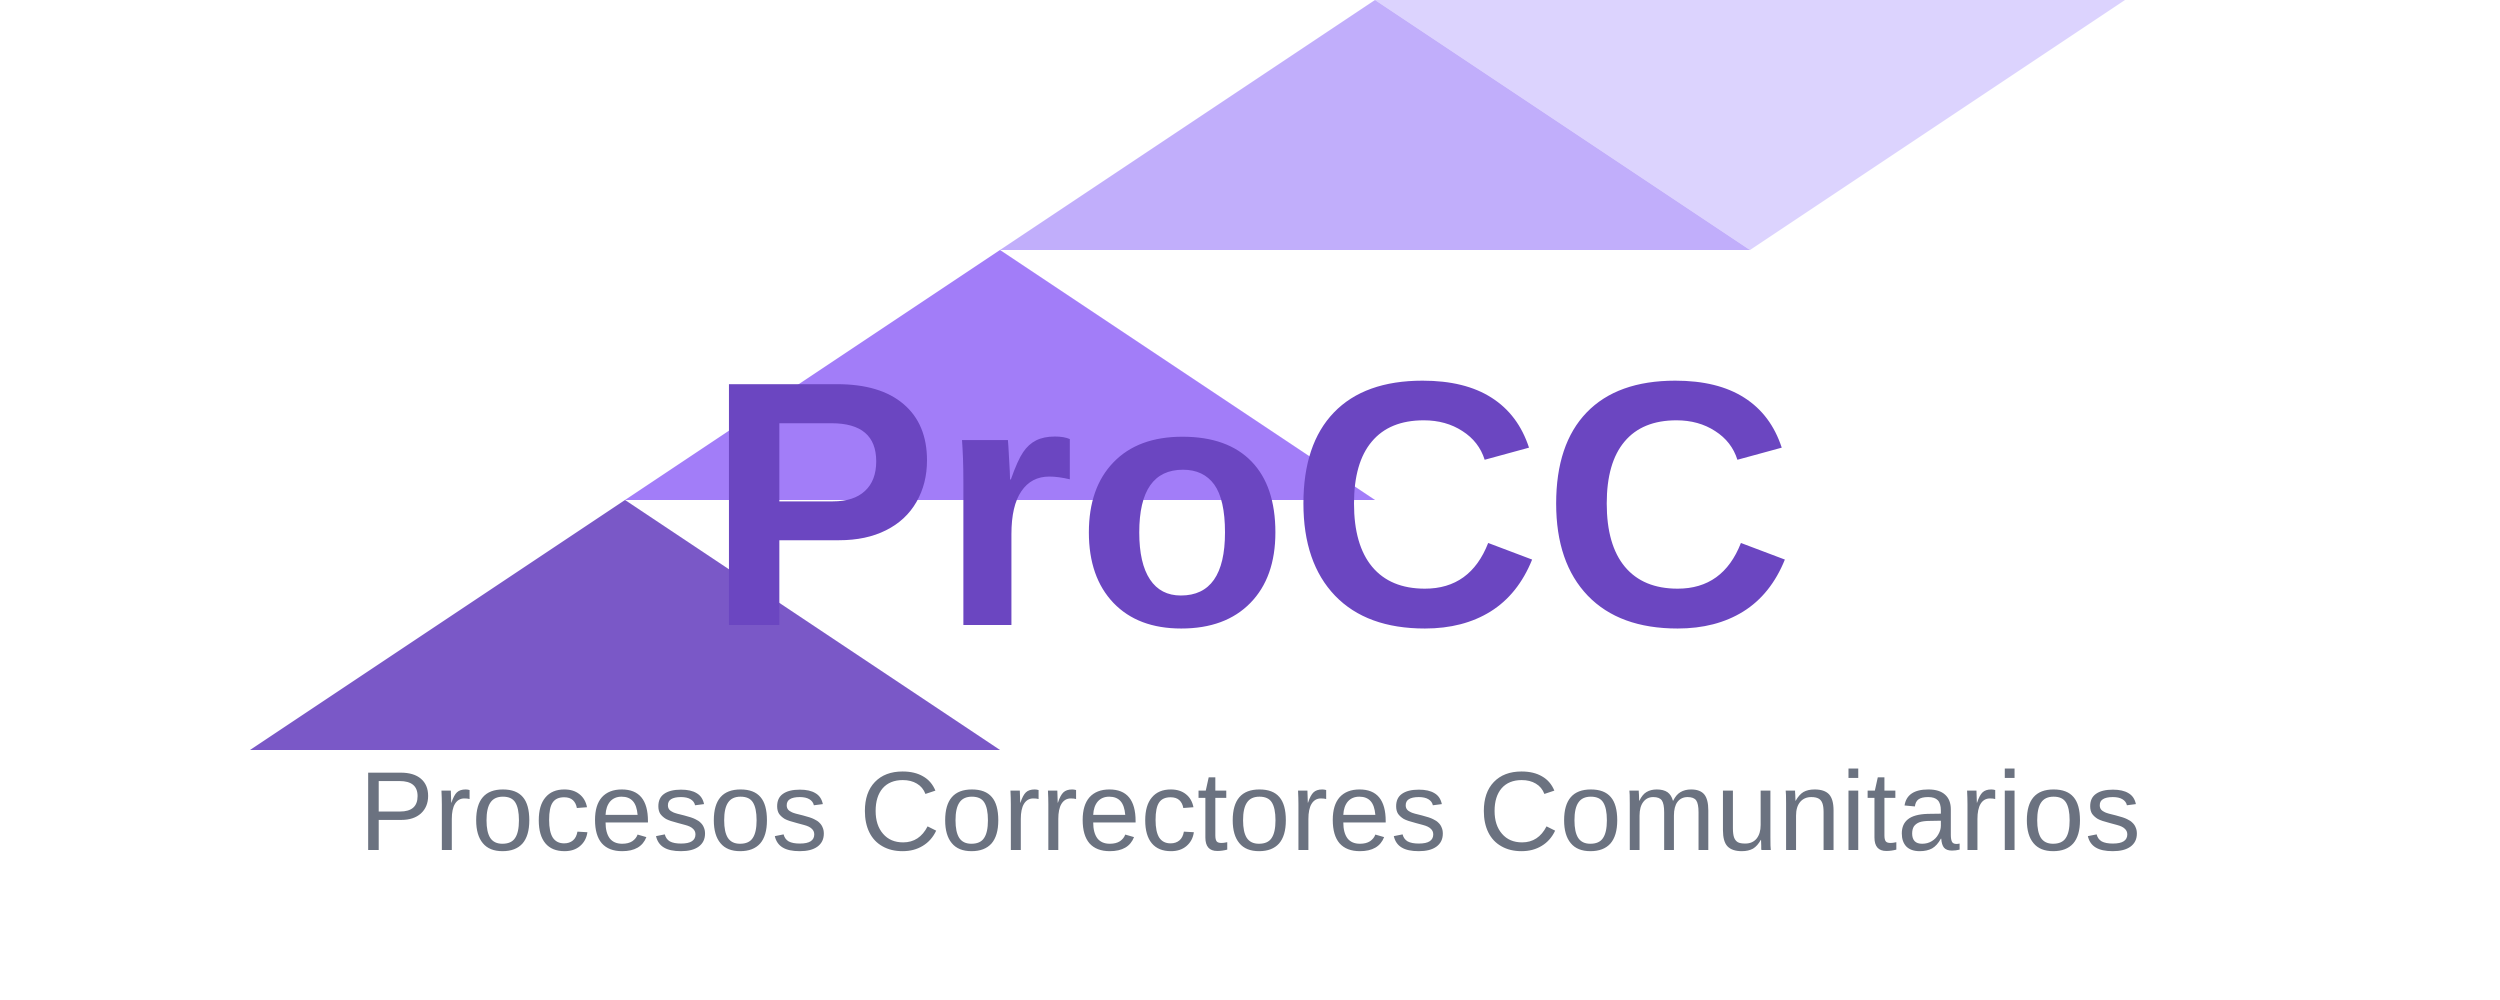
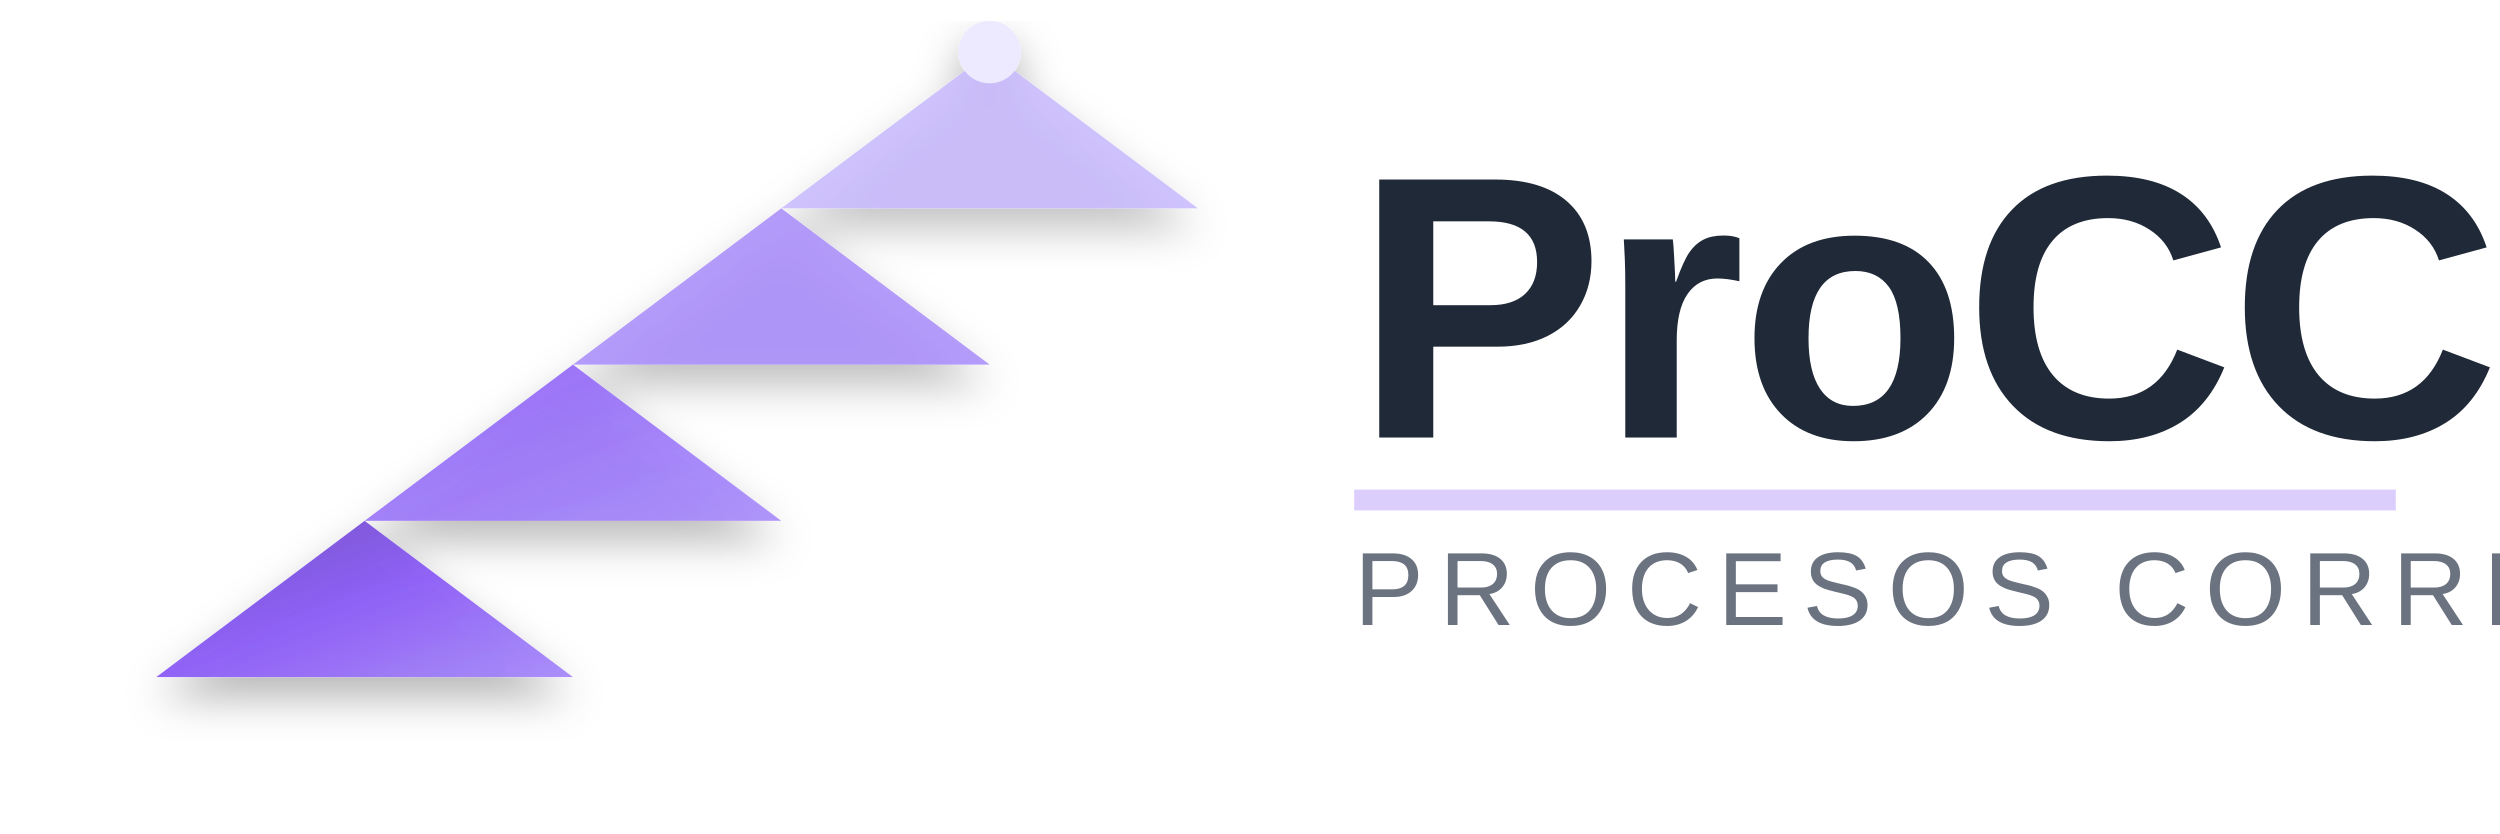
- <svg xmlns="http://www.w3.org/2000/svg" width="200" height="80" viewBox="0 0 200 80">
+ <svg xmlns="http://www.w3.org/2000/svg" width="240" height="80" viewBox="0 0 240 80">
+   <defs>
+     <linearGradient id="grad1" x1="0%" y1="0%" x2="100%" y2="100%">
+       <stop offset="0%" style="stop-color:#6B46C1;stop-opacity:1" />
+       <stop offset="50%" style="stop-color:#8B5CF6;stop-opacity:1" />
+       <stop offset="100%" style="stop-color:#A78BFA;stop-opacity:1" />
+     </linearGradient>
+     <linearGradient id="grad2" x1="0%" y1="0%" x2="100%" y2="100%">
+       <stop offset="0%" style="stop-color:#8B5CF6;stop-opacity:1" />
+       <stop offset="100%" style="stop-color:#A78BFA;stop-opacity:1" />
+     </linearGradient>
+     <filter id="shadow" x="-50%" y="-50%" width="200%" height="200%">
+       <feGaussianBlur in="SourceAlpha" stdDeviation="2" />
+       <feOffset dx="0" dy="2" result="offsetblur" />
+       <feComponentTransfer>
+         <feFuncA type="linear" slope="0.3" />
+       </feComponentTransfer>
+       <feMerge>
+         <feMergeNode />
+         <feMergeNode in="SourceGraphic" />
+       </feMerge>
+     </filter>
+   </defs>
+   <g filter="url(#shadow)">
+     <polygon points="15,65 35,50 55,65" fill="url(#grad1)" opacity="0.95" />
+     <polygon points="35,50 55,35 75,50" fill="url(#grad2)" opacity="0.9" />
+     <polygon points="55,35 75,20 95,35" fill="#A78BFA" opacity="0.85" />
+     <polygon points="75,20 95,5 115,20" fill="#C4B5FD" opacity="0.8" />
+     <circle cx="95" cy="5" r="3" fill="#EDE9FE" />
+   </g>
  <g>
-     <polygon points="20,60 50,40 80,60" fill="#6B46C1" opacity="0.9" />
-     <polygon points="50,40 80,20 110,40" fill="#8B5CF6" opacity="0.8" />
-     <polygon points="80,20 110,0 140,20" fill="#A78BFA" opacity="0.7" />
-     <polygon points="110,0 140,20 170,0" fill="#C4B5FD" opacity="0.6" />
+     <text x="130" y="42" font-family="'Segoe UI', 'Arial', sans-serif" font-size="36" font-weight="700" fill="#1F2937" letter-spacing="-0.5">ProCC</text>
+     <text x="130" y="60" font-family="'Segoe UI', 'Arial', sans-serif" font-size="10" font-weight="400" fill="#6B7280" letter-spacing="1.5">PROCESOS CORRECTORES COMUNITARIOS</text>
  </g>
-   <text x="100" y="50" font-family="Arial, sans-serif" font-size="28" font-weight="bold" fill="#6B46C1" text-anchor="middle">ProCC</text>
-   <text x="100" y="68" font-family="Arial, sans-serif" font-size="9" fill="#6B7280" text-anchor="middle">Procesos Correctores Comunitarios</text>
+   <line x1="130" y1="48" x2="230" y2="48" stroke="#8B5CF6" stroke-width="2" opacity="0.3" />
</svg>
